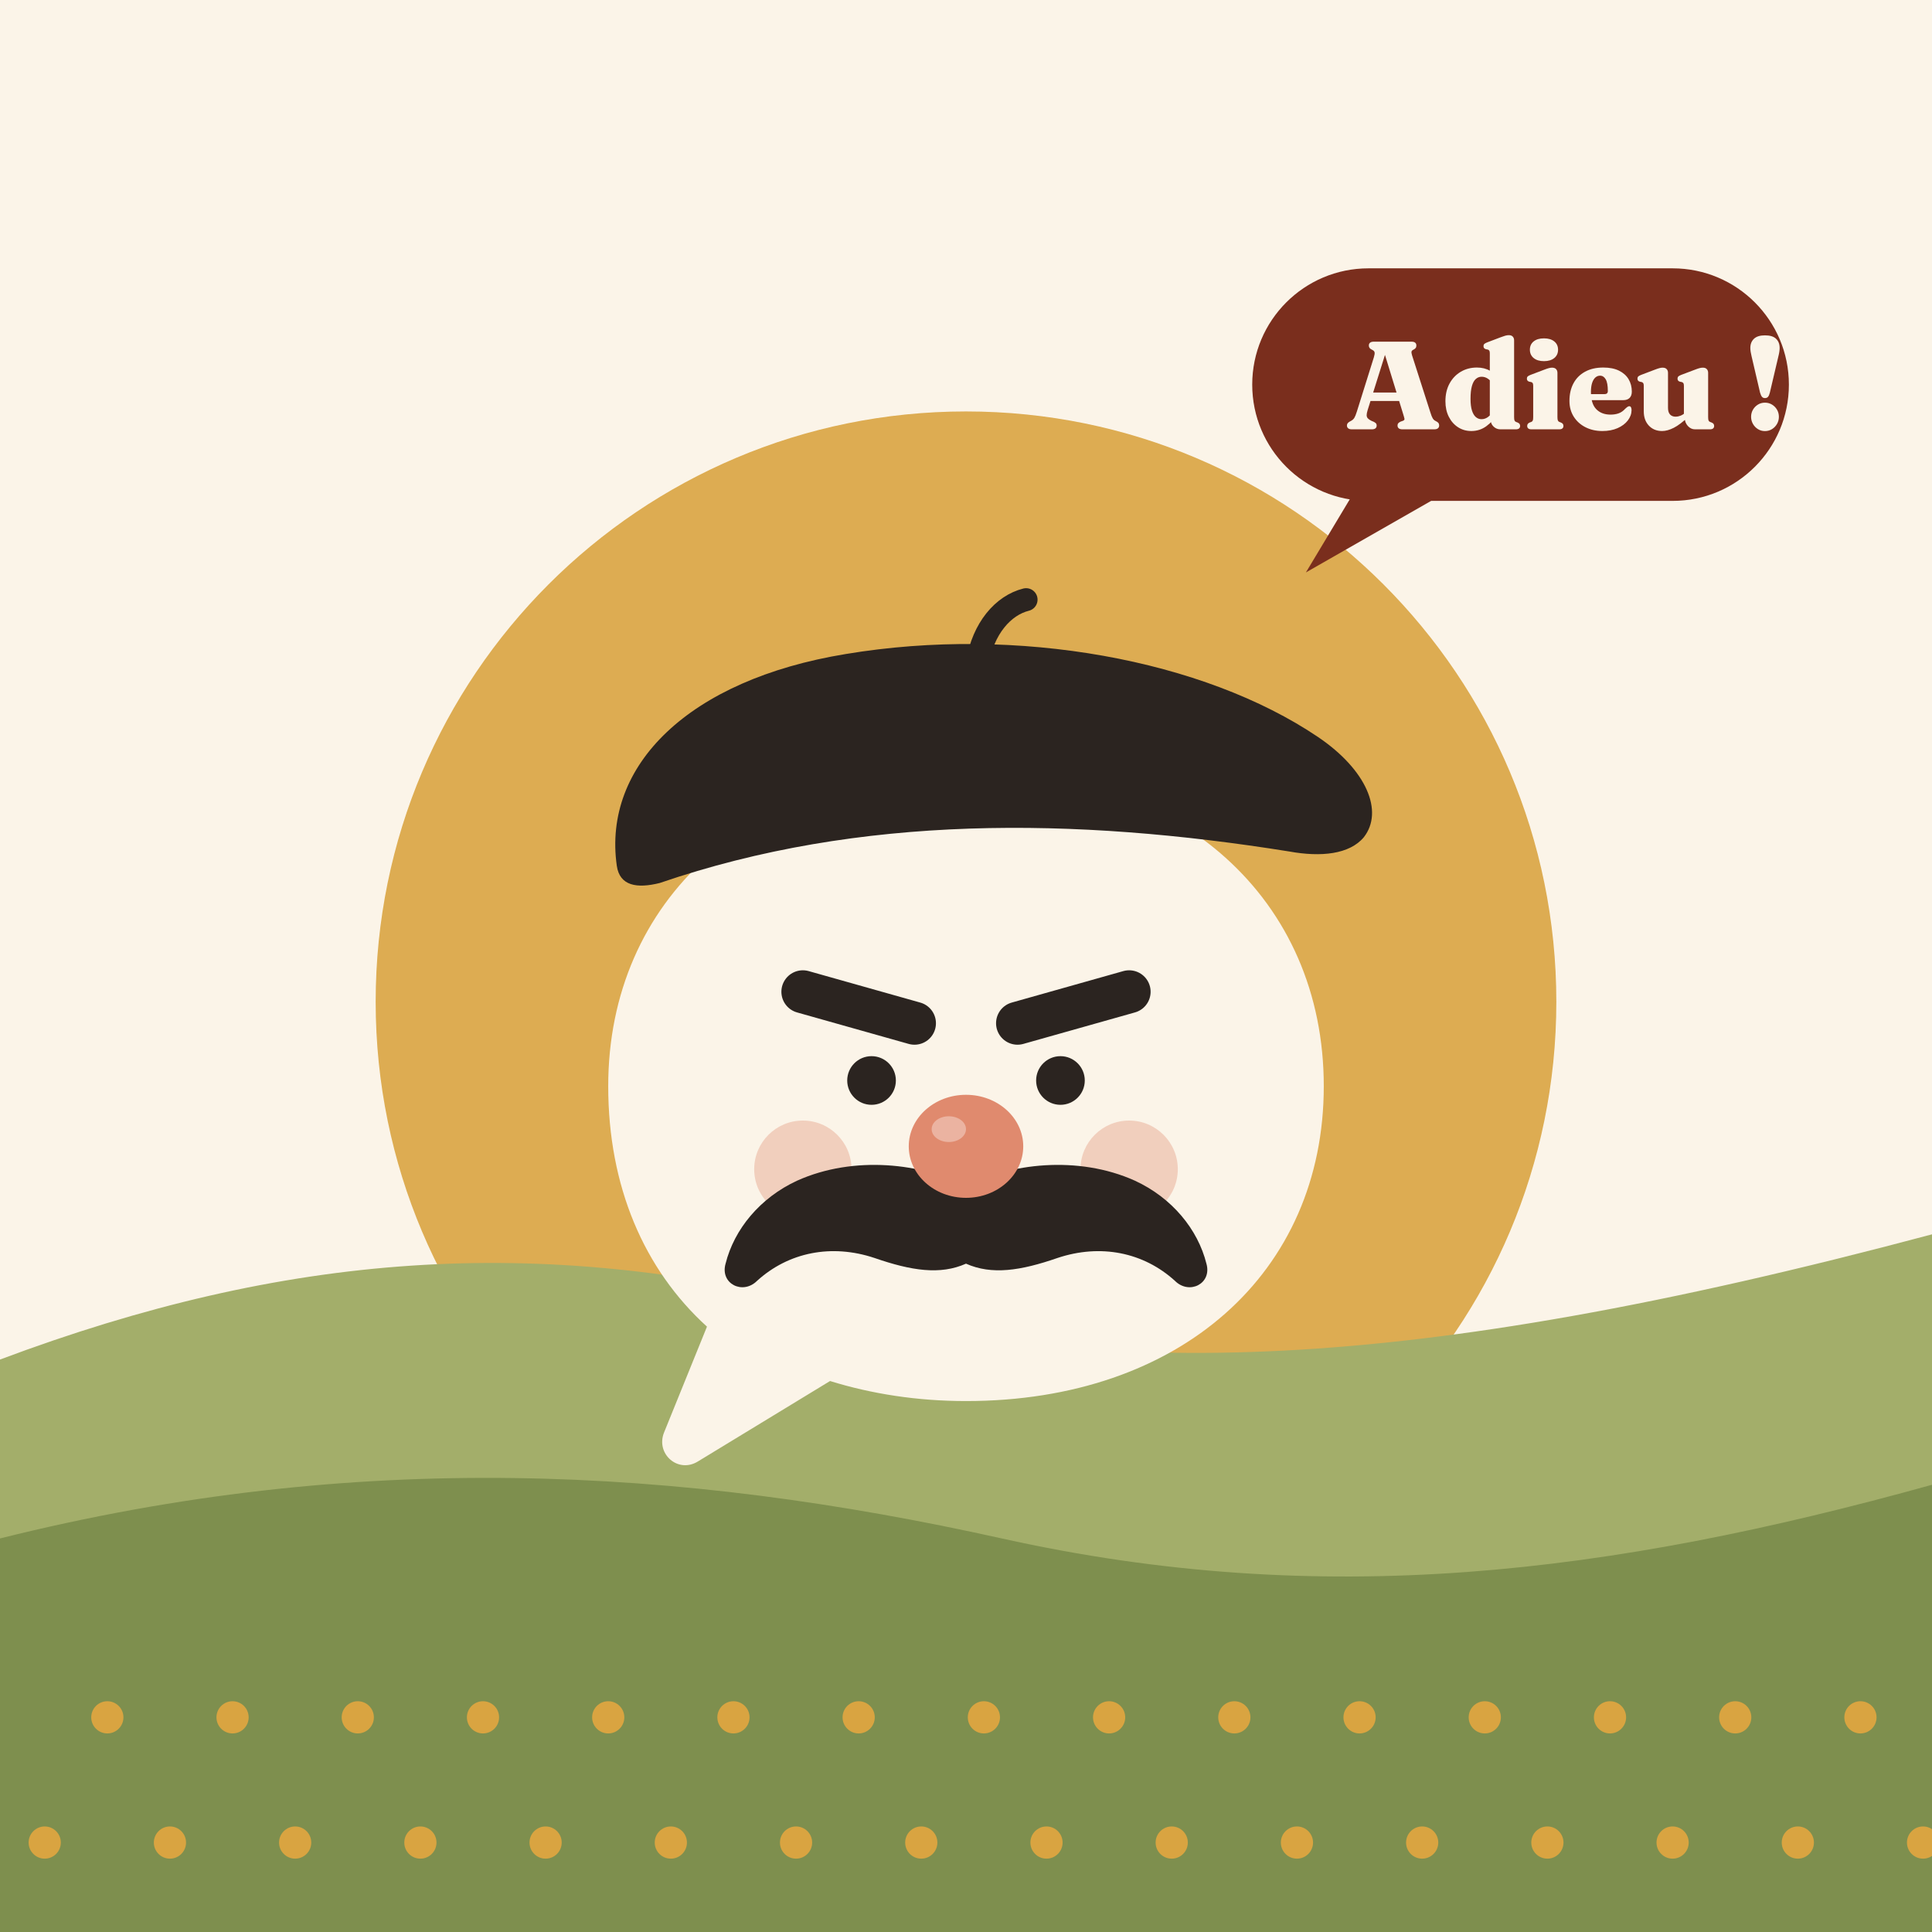
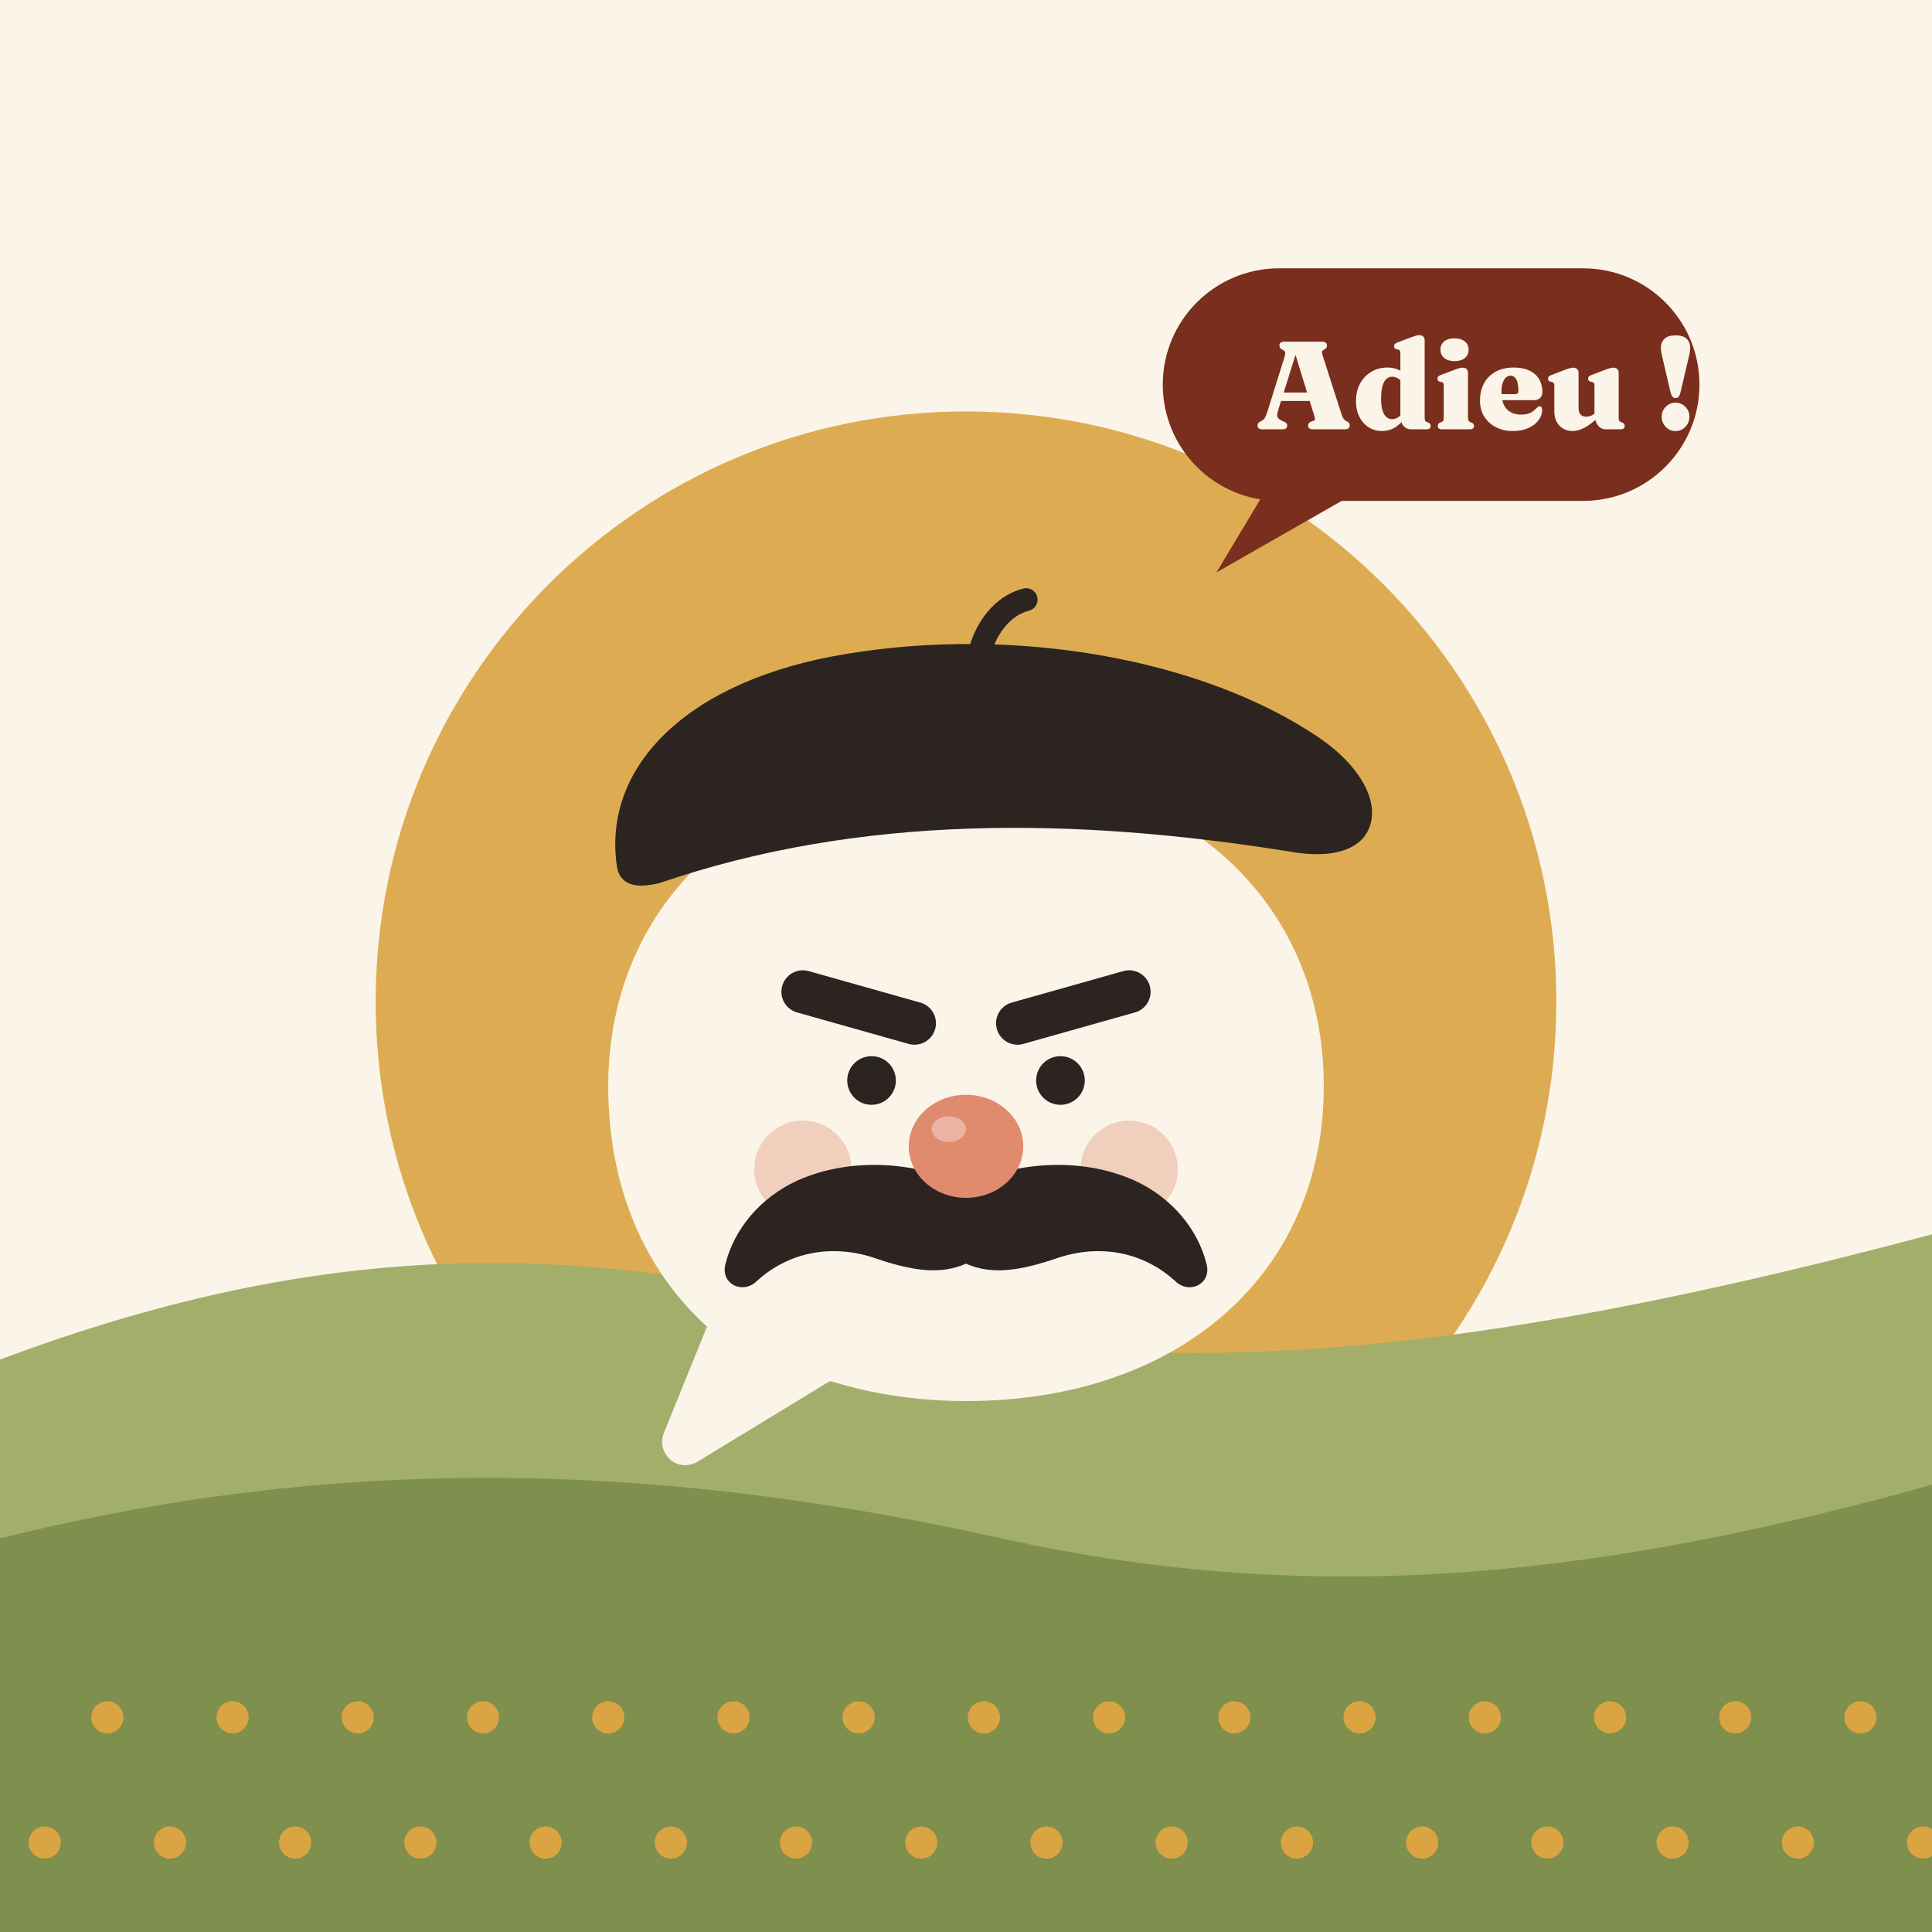
<svg xmlns="http://www.w3.org/2000/svg" viewBox="0 0 1080 1080" width="1080" height="1080">
  <defs />
  <rect width="1080" height="1080" fill="#FBF4E8" />
  <circle cx="540" cy="560" r="330" fill="#D9A441" opacity=".9" />
  <path fill="#A3AE6A" d="M0 760c160-60 300-70 460-30s320 40 620-40v390H0z" />
  <path fill="#7E8F4E" d="M0 860c200-50 380-40 560 0s340 20 520-30v290H0z" />
  <circle cx="60" cy="960" r="9" fill="#D9A441" />
  <circle cx="130" cy="960" r="9" fill="#D9A441" />
  <circle cx="200" cy="960" r="9" fill="#D9A441" />
  <circle cx="270" cy="960" r="9" fill="#D9A441" />
  <circle cx="340" cy="960" r="9" fill="#D9A441" />
  <circle cx="410" cy="960" r="9" fill="#D9A441" />
  <circle cx="480" cy="960" r="9" fill="#D9A441" />
  <circle cx="550" cy="960" r="9" fill="#D9A441" />
  <circle cx="620" cy="960" r="9" fill="#D9A441" />
  <circle cx="690" cy="960" r="9" fill="#D9A441" />
  <circle cx="760" cy="960" r="9" fill="#D9A441" />
  <circle cx="830" cy="960" r="9" fill="#D9A441" />
  <circle cx="900" cy="960" r="9" fill="#D9A441" />
  <circle cx="970" cy="960" r="9" fill="#D9A441" />
  <circle cx="1040" cy="960" r="9" fill="#D9A441" />
  <circle cx="25" cy="1030" r="9" fill="#D9A441" />
  <circle cx="95" cy="1030" r="9" fill="#D9A441" />
  <circle cx="165" cy="1030" r="9" fill="#D9A441" />
  <circle cx="235" cy="1030" r="9" fill="#D9A441" />
  <circle cx="305" cy="1030" r="9" fill="#D9A441" />
  <circle cx="375" cy="1030" r="9" fill="#D9A441" />
  <circle cx="445" cy="1030" r="9" fill="#D9A441" />
  <circle cx="515" cy="1030" r="9" fill="#D9A441" />
  <circle cx="585" cy="1030" r="9" fill="#D9A441" />
  <circle cx="655" cy="1030" r="9" fill="#D9A441" />
  <circle cx="725" cy="1030" r="9" fill="#D9A441" />
  <circle cx="795" cy="1030" r="9" fill="#D9A441" />
  <circle cx="865" cy="1030" r="9" fill="#D9A441" />
  <circle cx="935" cy="1030" r="9" fill="#D9A441" />
  <circle cx="1005" cy="1030" r="9" fill="#D9A441" />
  <circle cx="1075" cy="1030" r="9" fill="#D9A441" />
  <g transform="translate(540 580) scale(0.8) translate(-512 -560)">
    <path fill="#FBF4E8" d="M512 372c150 0 250 92 250 222 0 130-100 220-250 220-34 0-66-5-95-14l-92 56c-14 9-30-5-24-20l30-74c-44-40-69-98-69-168 0-130 100-222 250-222z" />
    <circle cx="398" cy="652" r="34" fill="#E08A6E" opacity=".35" />
    <circle cx="626" cy="652" r="34" fill="#E08A6E" opacity=".35" />
    <g stroke="#2B2420" stroke-width="30" stroke-linecap="round" fill="none">
      <path d="M398 528l78 22" />
      <path d="M626 528l-78 22" />
    </g>
    <circle cx="446" cy="590" r="17" fill="#2B2420" />
    <circle cx="578" cy="590" r="17" fill="#2B2420" />
    <path fill="#2B2420" d="M512 664c-30-16-78-22-118-4-26 12-44 34-50 58-4 14 12 22 22 12 22-20 52-26 82-16 26 9 46 12 64 4 18 8 38 5 64-4 30-10 60-4 82 16 10 10 26 2 22-12-6-24-24-46-50-58-40-18-88-12-118 4z" />
    <ellipse cx="512" cy="636" rx="40" ry="36" fill="#E08A6E" />
    <ellipse cx="500" cy="624" rx="12" ry="9" fill="#fff" opacity=".35" />
    <path d="M520 298c4-24 18-40 34-44" stroke="#2B2420" stroke-width="16" stroke-linecap="round" fill="none" />
    <path fill="#2B2420" d="M268 440c-10-70 50-130 160-148 120-20 250 4 330 58 34 23 46 52 32 70-10 12-30 14-52 10-150-24-300-26-440 22-16 4-28 2-30-12z" />
  </g>
-   <g transform="translate(700 150)">
+   <g transform="translate(650 150)">
    <rect x="0" y="0" width="300" height="130" rx="65" fill="#7A2E1D" />
    <path d="M60 120l-30 50 70-40z" fill="#7A2E1D" />
    <path fill="#FBF4E8" d="M64.355 69.42H84.795L84.865 74.145H64.25ZM69.57 87.865Q69.57 88.845 68.922 89.422Q68.275 90.0 66.875 90.0H55.675Q54.31 90.0 53.627 89.422Q52.945 88.845 52.945 87.865Q52.945 87.165 53.295 86.675Q53.645 86.185 54.45 85.695L55.29 85.24Q56.445 84.61 57.075 83.595Q57.705 82.58 58.475 80.13L67.995 49.75Q68.59 47.825 68.398 46.95Q68.205 46.075 66.98 45.515Q66.0 45.06 65.597 44.5Q65.195 43.94 65.195 43.135Q65.195 42.12 65.877 41.56Q66.56 41 67.96 41H89.03Q90.43 41 91.095 41.56Q91.76 42.12 91.76 43.135Q91.76 44.01 91.34 44.552Q90.92 45.095 90.115 45.48Q89.24 45.865 89.065 46.512Q88.89 47.16 89.345 48.63L99.635 80.69Q100.3 82.86 100.913 83.875Q101.525 84.89 102.54 85.345Q103.695 85.905 104.097 86.447Q104.5 86.99 104.5 87.865Q104.5 88.845 103.817 89.422Q103.135 90.0 101.735 90.0H83.99Q82.555 90.0 81.89 89.422Q81.225 88.845 81.225 87.865Q81.225 87.06 81.662 86.57Q82.1 86.08 82.94 85.695L84.305 85.205Q85.215 84.82 85.11 84.137Q85.005 83.455 84.515 81.915L73.665 46.635L75.065 45.655L64.495 79.325Q63.97 81.04 63.97 82.09Q63.97 83.14 64.618 83.858Q65.265 84.575 66.7 85.275L67.89 85.765Q68.66 86.15 69.115 86.605Q69.57 87.06 69.57 87.865ZM133.305 83.945 132.815 83.875V47.51Q132.815 46.46 132.535 46.022Q132.255 45.585 131.66 45.41L130.61 45.2Q129.91 44.99 129.595 44.57Q129.28 44.15 129.28 43.52Q129.28 42.75 129.7 42.312Q130.12 41.875 131.275 41.42L138.835 38.55Q140.48 37.92 141.495 37.64Q142.51 37.36 143.455 37.36Q144.89 37.36 145.643 38.165Q146.395 38.97 146.395 40.23V83.175Q146.395 84.505 146.623 85.047Q146.85 85.59 147.41 85.835L148.32 86.185Q149.09 86.5 149.423 86.972Q149.755 87.445 149.755 88.11Q149.755 88.985 149.178 89.493Q148.6 90.0 147.305 90.0H138.73Q136.525 90.0 134.915 88.46Q133.305 86.92 133.305 84.715ZM108 74.285Q108 68.615 110.31 64.38Q112.62 60.145 116.61 57.8Q120.6 55.455 125.605 55.455Q129.805 55.455 132.955 57.292Q136.105 59.13 138.345 62.77L134.915 65.185Q133.305 62.735 131.695 61.667Q130.085 60.6 128.23 60.6Q126.41 60.6 124.993 61.842Q123.575 63.085 122.805 65.797Q122.035 68.51 122.035 72.92Q122.035 76.945 122.823 79.447Q123.61 81.95 124.993 83.14Q126.375 84.33 128.16 84.33Q130.26 84.33 131.993 82.965Q133.725 81.6 135.265 78.625L137.47 80.865Q134.565 85.555 130.873 88.25Q127.18 90.945 122.49 90.945Q118.325 90.945 115.053 88.827Q111.78 86.71 109.89 82.965Q108 79.22 108 74.285ZM170.615 58.395V83.175Q170.615 84.505 170.86 85.047Q171.105 85.59 171.63 85.835L172.54 86.185Q173.31 86.5 173.642 86.972Q173.975 87.445 173.975 88.11Q173.975 88.985 173.397 89.493Q172.82 90.0 171.56 90.0H156.125Q154.865 90.0 154.288 89.493Q153.71 88.985 153.71 88.11Q153.71 87.445 154.043 86.972Q154.375 86.5 155.11 86.185L156.055 85.835Q156.615 85.59 156.843 85.047Q157.07 84.505 157.07 83.175V65.675Q157.07 64.625 156.79 64.17Q156.51 63.715 155.915 63.575L154.865 63.365Q154.165 63.155 153.85 62.735Q153.535 62.315 153.535 61.685Q153.535 60.915 153.955 60.477Q154.375 60.04 155.53 59.585L163.09 56.715Q164.805 56.05 165.803 55.787Q166.8 55.525 167.57 55.525Q169.11 55.525 169.863 56.33Q170.615 57.135 170.615 58.395ZM163.09 51.885Q159.45 51.885 157.332 50.152Q155.215 48.42 155.215 45.48Q155.215 42.54 157.332 40.842Q159.45 39.145 163.09 39.145Q166.73 39.145 168.847 40.86Q170.965 42.575 170.965 45.48Q170.965 48.42 168.847 50.152Q166.73 51.885 163.09 51.885ZM212.195 68.93Q212.195 71.205 210.952 72.447Q209.71 73.69 207.365 73.69H186.33V70.33H196.9Q198.79 70.33 198.79 68.58Q198.79 64.065 197.6 62.035Q196.41 60.005 194.45 60.005Q192.98 60.005 191.825 61.02Q190.67 62.035 190.005 64.065Q189.34 66.095 189.34 69.14Q189.34 75.65 192.298 78.713Q195.255 81.775 200.295 81.775Q202.815 81.775 204.827 81.058Q206.84 80.34 208.485 78.52Q209.395 77.68 209.868 77.382Q210.34 77.085 210.795 77.085Q211.46 77.085 211.757 77.732Q212.055 78.38 212.055 79.29Q212.02 82.37 209.955 85.047Q207.89 87.725 204.232 89.335Q200.575 90.945 195.745 90.945Q190.495 90.945 186.33 88.845Q182.165 86.745 179.75 82.948Q177.335 79.15 177.335 74.11Q177.335 68.51 179.558 64.327Q181.78 60.145 186.032 57.8Q190.285 55.455 196.27 55.455Q201.485 55.455 205.037 57.205Q208.59 58.955 210.392 61.982Q212.195 65.01 212.195 68.93ZM241.77 83.49V82.615L241.315 82.58V65.675Q241.315 64.625 241.018 64.188Q240.72 63.75 240.125 63.575L239.075 63.365Q238.375 63.155 238.06 62.735Q237.745 62.315 237.745 61.685Q237.745 60.915 238.165 60.477Q238.585 60.04 239.74 59.585L247.335 56.715Q248.945 56.085 249.96 55.805Q250.975 55.525 251.92 55.525Q253.355 55.525 254.108 56.33Q254.86 57.135 254.86 58.395V83.175Q254.86 84.505 255.088 85.047Q255.315 85.59 255.875 85.835L256.785 86.185Q257.555 86.5 257.888 86.972Q258.22 87.445 258.22 88.11Q258.22 88.985 257.643 89.493Q257.065 90.0 255.805 90.0H247.51Q245.2 90.0 243.485 88.093Q241.77 86.185 241.77 83.49ZM218.88 79.955V65.675Q218.88 64.625 218.583 64.188Q218.285 63.75 217.725 63.575L216.675 63.365Q215.975 63.155 215.66 62.735Q215.345 62.315 215.345 61.685Q215.345 60.915 215.765 60.477Q216.185 60.04 217.34 59.585L224.9 56.715Q226.615 56.05 227.613 55.787Q228.61 55.525 229.38 55.525Q230.92 55.525 231.673 56.33Q232.425 57.135 232.425 58.395V78.03Q232.425 80.48 233.562 81.705Q234.7 82.93 236.73 82.93Q237.955 82.93 239.338 82.405Q240.72 81.88 241.91 80.83L243.205 79.71L245.13 81.74L244.01 82.79Q239.215 87.34 235.663 89.142Q232.11 90.945 229.135 90.945Q224.55 90.945 221.715 87.917Q218.88 84.89 218.88 79.955ZM286.64 37.465Q290.875 37.465 292.853 39.39Q294.83 41.315 294.83 44.5Q294.83 45.48 294.655 46.652Q294.48 47.825 294.13 49.19L289.37 69.455Q288.985 71.03 288.373 71.782Q287.76 72.535 286.64 72.535Q285.52 72.535 284.925 71.782Q284.33 71.03 283.875 69.455L279.15 49.19Q278.8 47.79 278.625 46.635Q278.45 45.48 278.45 44.5Q278.45 41.315 280.463 39.39Q282.475 37.465 286.64 37.465ZM286.605 90.98Q284.435 90.98 282.685 89.877Q280.935 88.775 279.903 86.955Q278.87 85.135 278.87 83.0Q278.87 80.83 279.903 79.045Q280.935 77.26 282.685 76.175Q284.435 75.09 286.605 75.09Q288.81 75.09 290.578 76.175Q292.345 77.26 293.378 79.045Q294.41 80.83 294.41 83.0Q294.41 85.135 293.378 86.955Q292.345 88.775 290.578 89.877Q288.81 90.98 286.605 90.98Z" />
  </g>
</svg>
